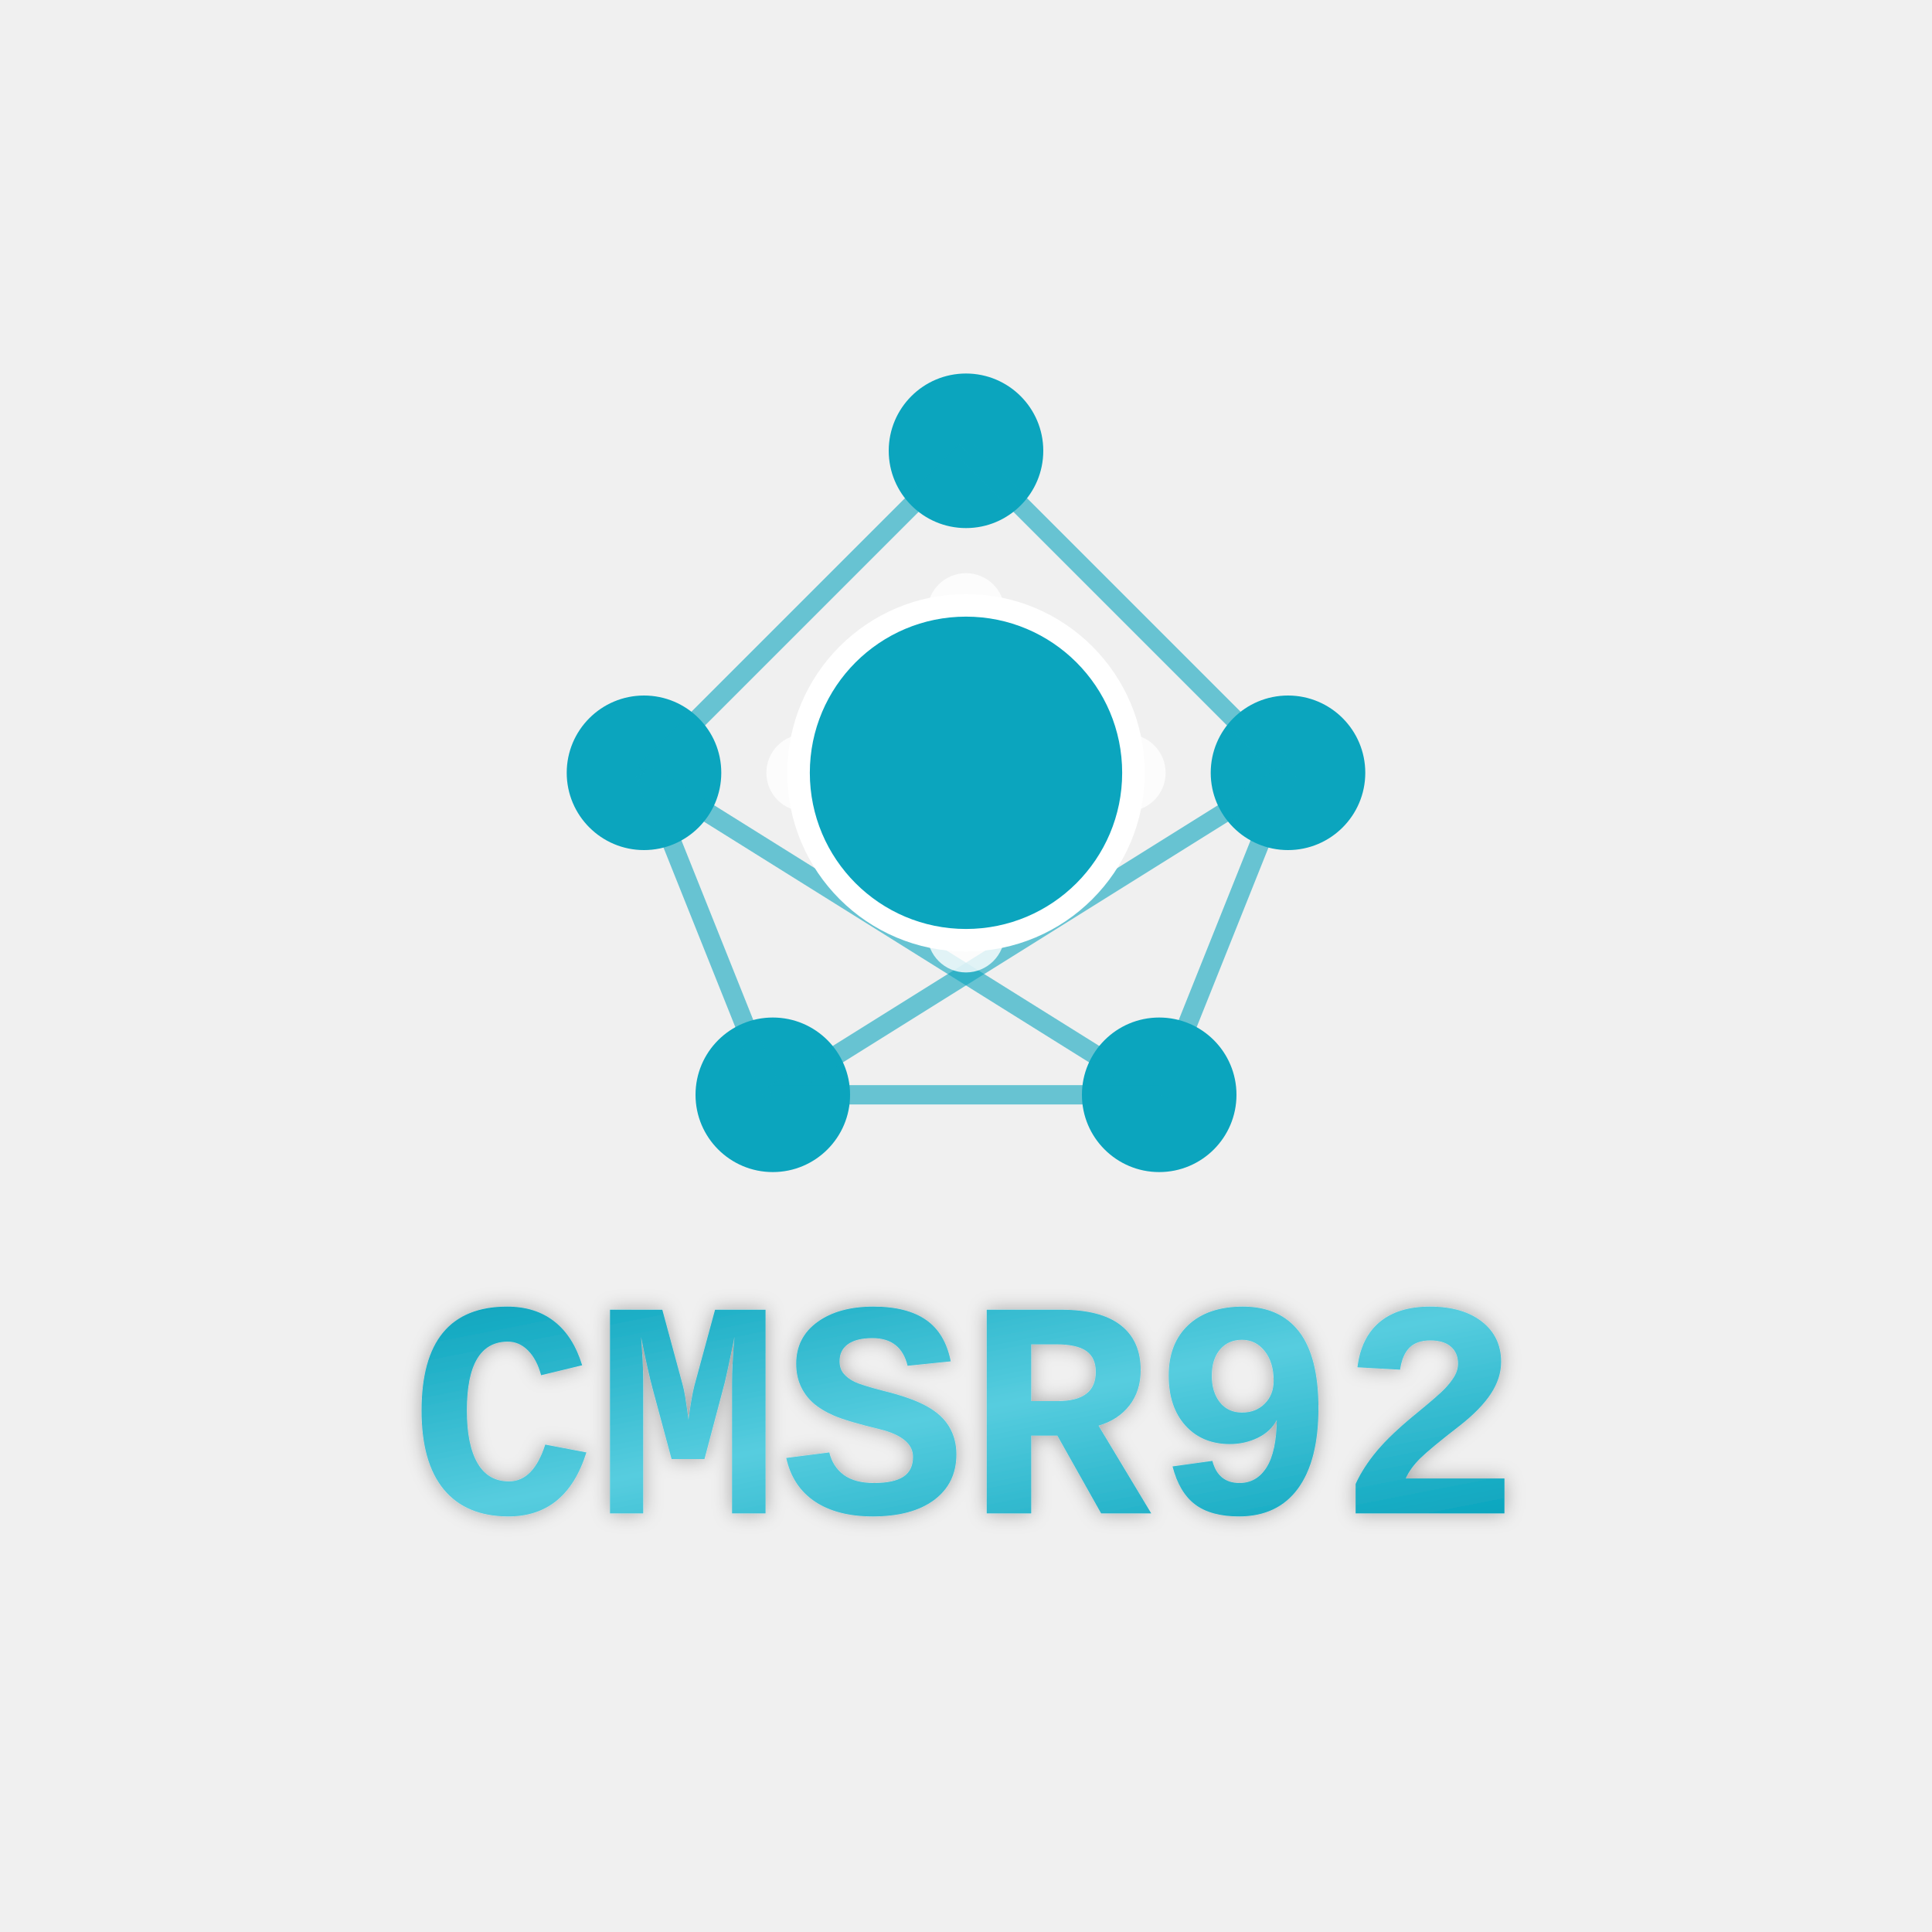
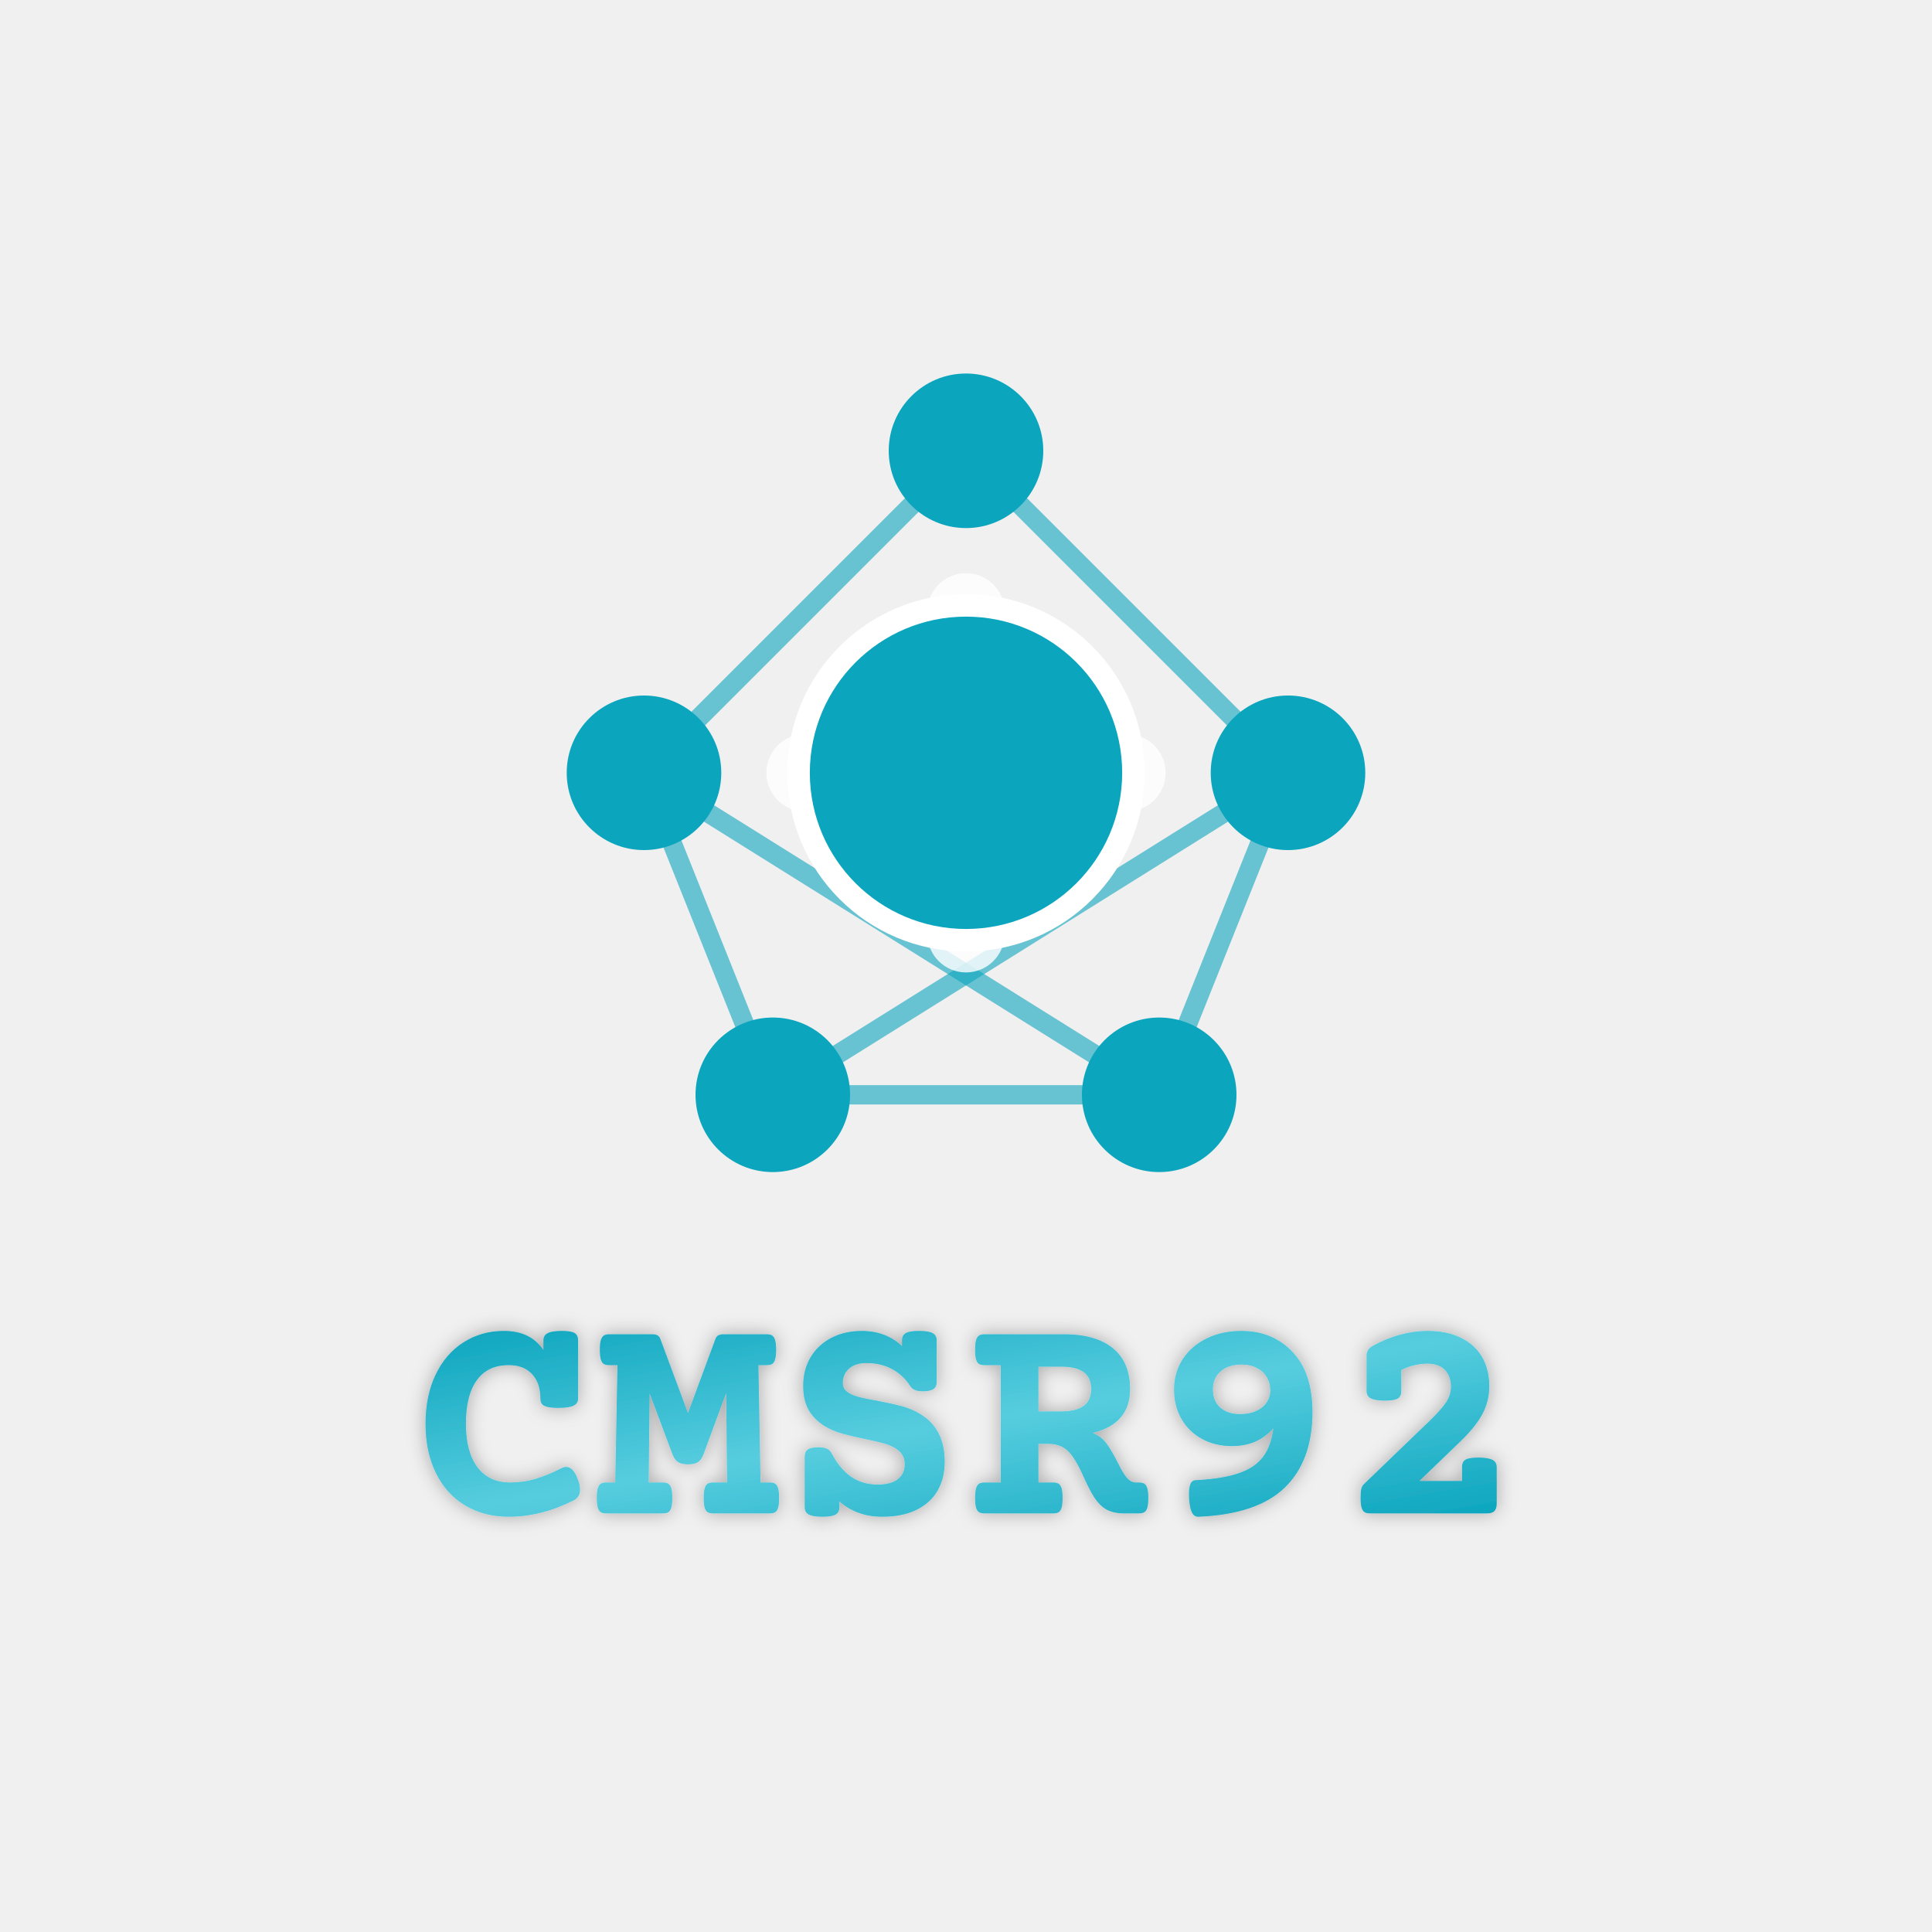
<svg xmlns="http://www.w3.org/2000/svg" width="300" height="300" viewBox="0 0 300 300" fill="none">
  <defs>
    <linearGradient id="textGradient" x1="0%" y1="0%" x2="100%" y2="100%">
      <stop offset="0%" style="stop-color: #0CA5BE; stop-opacity: 1" />
      <stop offset="50%" style="stop-color: #57CDDF; stop-opacity: 1" />
      <stop offset="100%" style="stop-color: #0BA5BE; stop-opacity: 1" />
    </linearGradient>
    <filter id="textShadow" x="-50%" y="-50%" width="200%" height="200%">
      <feDropShadow dx="0" dy="0" stdDeviation="1.5" flood-color="#000000" flood-opacity="0.3" />
    </filter>
  </defs>
  <circle cx="150" cy="70" r="12" fill="#0BA5BE" />
  <circle cx="100" cy="120" r="12" fill="#0BA5BE" />
  <circle cx="200" cy="120" r="12" fill="#0BA5BE" />
  <circle cx="120" cy="170" r="12" fill="#0BA5BE" />
  <circle cx="180" cy="170" r="12" fill="#0BA5BE" />
  <line x1="150" y1="70" x2="100" y2="120" stroke="#0BA5BE" stroke-width="3" opacity="0.6" />
  <line x1="150" y1="70" x2="200" y2="120" stroke="#0BA5BE" stroke-width="3" opacity="0.6" />
  <line x1="100" y1="120" x2="120" y2="170" stroke="#0BA5BE" stroke-width="3" opacity="0.6" />
  <line x1="100" y1="120" x2="180" y2="170" stroke="#0BA5BE" stroke-width="3" opacity="0.6" />
  <line x1="200" y1="120" x2="120" y2="170" stroke="#0BA5BE" stroke-width="3" opacity="0.6" />
  <line x1="200" y1="120" x2="180" y2="170" stroke="#0BA5BE" stroke-width="3" opacity="0.6" />
  <line x1="120" y1="170" x2="180" y2="170" stroke="#0BA5BE" stroke-width="3" opacity="0.6" />
  <circle cx="150" cy="95" r="6" fill="white" opacity="0.8" />
  <circle cx="125" cy="120" r="6" fill="white" opacity="0.8" />
  <circle cx="175" cy="120" r="6" fill="white" opacity="0.8" />
  <circle cx="150" cy="145" r="6" fill="white" opacity="0.8" />
  <circle cx="150" cy="120" r="26" fill="#0BA5BE" stroke="white" stroke-width="3.5" />
-   <text x="150" y="235" font-family="'Courier New', FreeMono, Courier, monospace" font-size="48" font-weight="bold" fill="url(#textGradient)" text-anchor="middle" filter="url(#textShadow)">CMSR92</text>
+   <path d="M89.77 208.14V217.14Q89.77 217.94 89.05 218.28Q88.34 218.62 86.67 218.62Q85.57 218.62 84.97 218.46Q84.38 218.31 84.14 218.01Q83.91 217.7 83.91 217.14Q83.91 214.8 82.63 213.39Q81.35 211.98 78.98 211.98Q75.73 211.98 74.04 214.33Q72.35 216.67 72.35 221.08Q72.35 225.44 74.14 227.82Q75.94 230.2 79.22 230.2Q81.26 230.2 83.13 229.64Q85.01 229.09 87.21 227.97Q87.59 227.78 87.91 227.78Q89.02 227.78 89.74 229.73Q90.07 230.62 90.07 231.32Q90.07 232.52 88.99 233.03Q83.98 235.52 78.98 235.52Q75.14 235.52 72.21 233.76Q69.28 232 67.68 228.73Q66.07 225.46 66.07 221.08Q66.07 216.72 67.64 213.45Q69.21 210.18 71.99 208.42Q74.77 206.66 78.28 206.66Q82.38 206.66 84.38 209.62V208.14Q84.38 207.34 85.05 207Q85.73 206.66 87.23 206.66Q88.69 206.66 89.23 206.99Q89.77 207.32 89.77 208.14ZM120.52 209.59Q120.52 210.58 120.36 211.09Q120.21 211.61 119.91 211.8Q119.6 211.98 119.04 211.98H117.77L118.1 230.2H119.51Q120.07 230.2 120.38 230.39Q120.68 230.59 120.83 231.11Q120.98 231.62 120.98 232.61Q120.98 233.59 120.83 234.11Q120.68 234.62 120.38 234.81Q120.07 235 119.51 235H110.74Q110.18 235 109.88 234.81Q109.57 234.62 109.42 234.11Q109.27 233.59 109.27 232.61Q109.27 231.62 109.42 231.11Q109.57 230.59 109.88 230.39Q110.18 230.2 110.74 230.2H112.9L112.76 216.32L109.22 225.88Q108.91 226.7 108.38 227.04Q107.84 227.38 106.85 227.38Q105.84 227.38 105.3 227.04Q104.77 226.7 104.44 225.88L100.88 216.39L100.73 230.2H102.91Q103.48 230.2 103.78 230.39Q104.09 230.59 104.24 231.11Q104.39 231.62 104.39 232.61Q104.39 233.59 104.24 234.11Q104.09 234.62 103.78 234.81Q103.48 235 102.91 235H94.15Q93.59 235 93.28 234.81Q92.98 234.62 92.82 234.11Q92.67 233.59 92.67 232.61Q92.67 231.62 92.82 231.11Q92.98 230.59 93.28 230.39Q93.59 230.2 94.15 230.2H95.53L95.88 211.98H94.62Q94.05 211.98 93.75 211.8Q93.45 211.61 93.29 211.09Q93.14 210.58 93.14 209.59Q93.14 208.61 93.29 208.09Q93.45 207.58 93.75 207.38Q94.05 207.18 94.62 207.18H101.27Q101.77 207.18 102.08 207.34Q102.4 207.51 102.54 207.91L106.83 219.41L111.09 207.91Q111.23 207.51 111.55 207.34Q111.87 207.18 112.36 207.18H119.04Q119.6 207.18 119.91 207.38Q120.21 207.58 120.36 208.09Q120.52 208.61 120.52 209.59ZM145.45 208.14V214.56Q145.45 215.36 144.95 215.7Q144.45 216.04 143.3 216.04Q142.52 216.04 142.08 215.85Q141.63 215.66 141.38 215.29Q140.27 213.55 138.54 212.61Q136.8 211.66 134.53 211.66Q132.82 211.66 131.85 212.52Q130.88 213.39 130.88 214.77Q130.88 215.45 131.3 215.89Q131.72 216.32 132.52 216.65Q133.55 217.05 136.05 217.47Q138.49 217.94 140.04 218.35Q141.59 218.76 142.95 219.6Q146.7 221.88 146.7 226.94Q146.7 229.52 145.61 231.44Q144.52 233.36 142.34 234.44Q140.16 235.52 136.97 235.52Q133.05 235.52 130.34 233.15V234.04Q130.34 234.84 129.76 235.18Q129.19 235.52 127.71 235.52Q126.21 235.52 125.58 235.18Q124.95 234.84 124.95 234.04V226.21Q124.95 225.41 125.45 225.07Q125.95 224.73 127.1 224.73Q127.92 224.73 128.4 224.95Q128.88 225.16 129.14 225.67Q130.41 228.09 132.16 229.3Q133.92 230.52 136.27 230.52Q138.33 230.52 139.41 229.68Q140.48 228.84 140.48 227.34Q140.48 226.4 140 225.75Q139.52 225.11 138.61 224.66Q137.86 224.29 136.96 224.05Q136.05 223.82 134.3 223.45Q132.28 223.02 130.97 222.67Q129.66 222.32 128.51 221.71Q126.73 220.77 125.72 219.21Q124.71 217.66 124.71 215.17Q124.71 212.69 125.86 210.75Q127.01 208.82 129.08 207.74Q131.16 206.66 133.83 206.66Q135.7 206.66 137.3 207.27Q138.89 207.88 140.06 209.01V208.14Q140.06 207.34 140.64 207Q141.21 206.66 142.69 206.66Q144.19 206.66 144.82 207Q145.45 207.34 145.45 208.14ZM175.48 215.69Q175.48 221.1 169.66 222.51Q170.93 223 171.68 223.96Q172.17 224.59 172.58 225.29Q172.99 225.98 173.53 227.03Q174.09 228.16 174.4 228.65Q174.87 229.42 175.34 229.81Q175.8 230.2 176.39 230.2H176.84Q177.4 230.2 177.7 230.39Q178.01 230.59 178.16 231.11Q178.31 231.62 178.31 232.61Q178.31 233.59 178.16 234.11Q178.01 234.62 177.7 234.81Q177.4 235 176.84 235H174.56Q172.71 235 171.56 234.25Q170.41 233.5 169.45 231.74Q168.98 230.92 168.33 229.49Q167.86 228.41 167.44 227.63Q167.02 226.84 166.5 226.09Q165.77 225.09 164.88 224.64Q163.99 224.2 162.75 224.2H161.25V230.2H163.52Q164.09 230.2 164.39 230.39Q164.7 230.59 164.85 231.11Q165 231.62 165 232.61Q165 233.59 164.85 234.11Q164.7 234.62 164.39 234.81Q164.09 235 163.52 235H152.88Q152.32 235 152.02 234.81Q151.71 234.62 151.56 234.11Q151.41 233.59 151.41 232.61Q151.41 231.62 151.56 231.11Q151.71 230.59 152.02 230.39Q152.32 230.2 152.88 230.2H155.39V211.98H152.88Q152.32 211.98 152.02 211.8Q151.71 211.61 151.56 211.09Q151.41 210.58 151.41 209.59Q151.41 208.61 151.56 208.09Q151.71 207.58 152.02 207.38Q152.32 207.18 152.88 207.18H165.23Q170.18 207.18 172.83 209.36Q175.48 211.54 175.48 215.69ZM161.25 219.16H164.74Q167.13 219.16 168.28 218.3Q169.43 217.45 169.43 215.69Q169.43 213.93 168.28 213.07Q167.13 212.22 164.74 212.22H161.25ZM201.8 211.3Q202.76 212.73 203.29 214.77Q203.81 216.81 203.81 219.18Q203.81 226.82 199.51 230.99Q195.21 235.16 186.07 235.52Q185.46 235.54 185.12 234.93Q184.78 234.32 184.66 233.01Q184.62 232.61 184.62 231.95Q184.62 229.91 185.58 229.84Q189.84 229.63 192.36 228.75Q194.88 227.88 196.12 226.21Q197.37 224.55 197.72 221.8Q196.45 223.21 194.88 223.88Q193.31 224.55 191.27 224.55Q188.67 224.55 186.63 223.43Q184.59 222.32 183.45 220.33Q182.3 218.34 182.3 215.76Q182.3 213.13 183.64 211.06Q184.99 208.98 187.38 207.82Q189.77 206.66 192.77 206.66Q195.73 206.66 198 207.86Q200.27 209.05 201.8 211.3ZM188.34 215.73Q188.34 217.54 189.48 218.56Q190.62 219.58 192.61 219.58Q193.97 219.58 195.02 219.11Q196.08 218.64 196.66 217.8Q197.25 216.95 197.25 215.88Q197.25 214.8 196.72 213.88Q196.2 212.97 195.18 212.43Q194.16 211.89 192.8 211.89Q190.78 211.89 189.56 212.93Q188.34 213.98 188.34 215.73ZM231.26 215.22Q231.26 217.59 230.19 219.58Q229.12 221.57 226.8 223.8L220.41 229.96H227.02V227.8Q227.02 226.98 227.55 226.66Q228.09 226.33 229.55 226.33Q231.05 226.33 231.73 226.67Q232.41 227.01 232.41 227.8V233.48Q232.41 234.27 232.05 234.64Q231.7 235 230.88 235H212.74Q212.18 235 211.88 234.8Q211.57 234.6 211.42 234.09Q211.27 233.57 211.27 232.59Q211.27 231.65 211.38 231.18Q211.5 230.71 211.83 230.41L221.88 220.73Q223.83 218.85 224.57 217.7Q225.3 216.55 225.3 215.34Q225.3 213.72 224.37 212.73Q223.43 211.75 221.65 211.75Q219.61 211.75 217.59 212.73V216.02Q217.59 216.84 217.05 217.16Q216.52 217.49 215.06 217.49Q213.56 217.49 212.88 217.15Q212.2 216.81 212.2 216.02V210.46Q212.2 209.5 213.21 208.96Q215.3 207.81 217.45 207.24Q219.61 206.66 221.62 206.66Q224.7 206.66 226.86 207.73Q229.03 208.8 230.14 210.72Q231.26 212.64 231.26 215.22Z" fill="url(#textGradient)" filter="url(#textShadow)" />
</svg>
